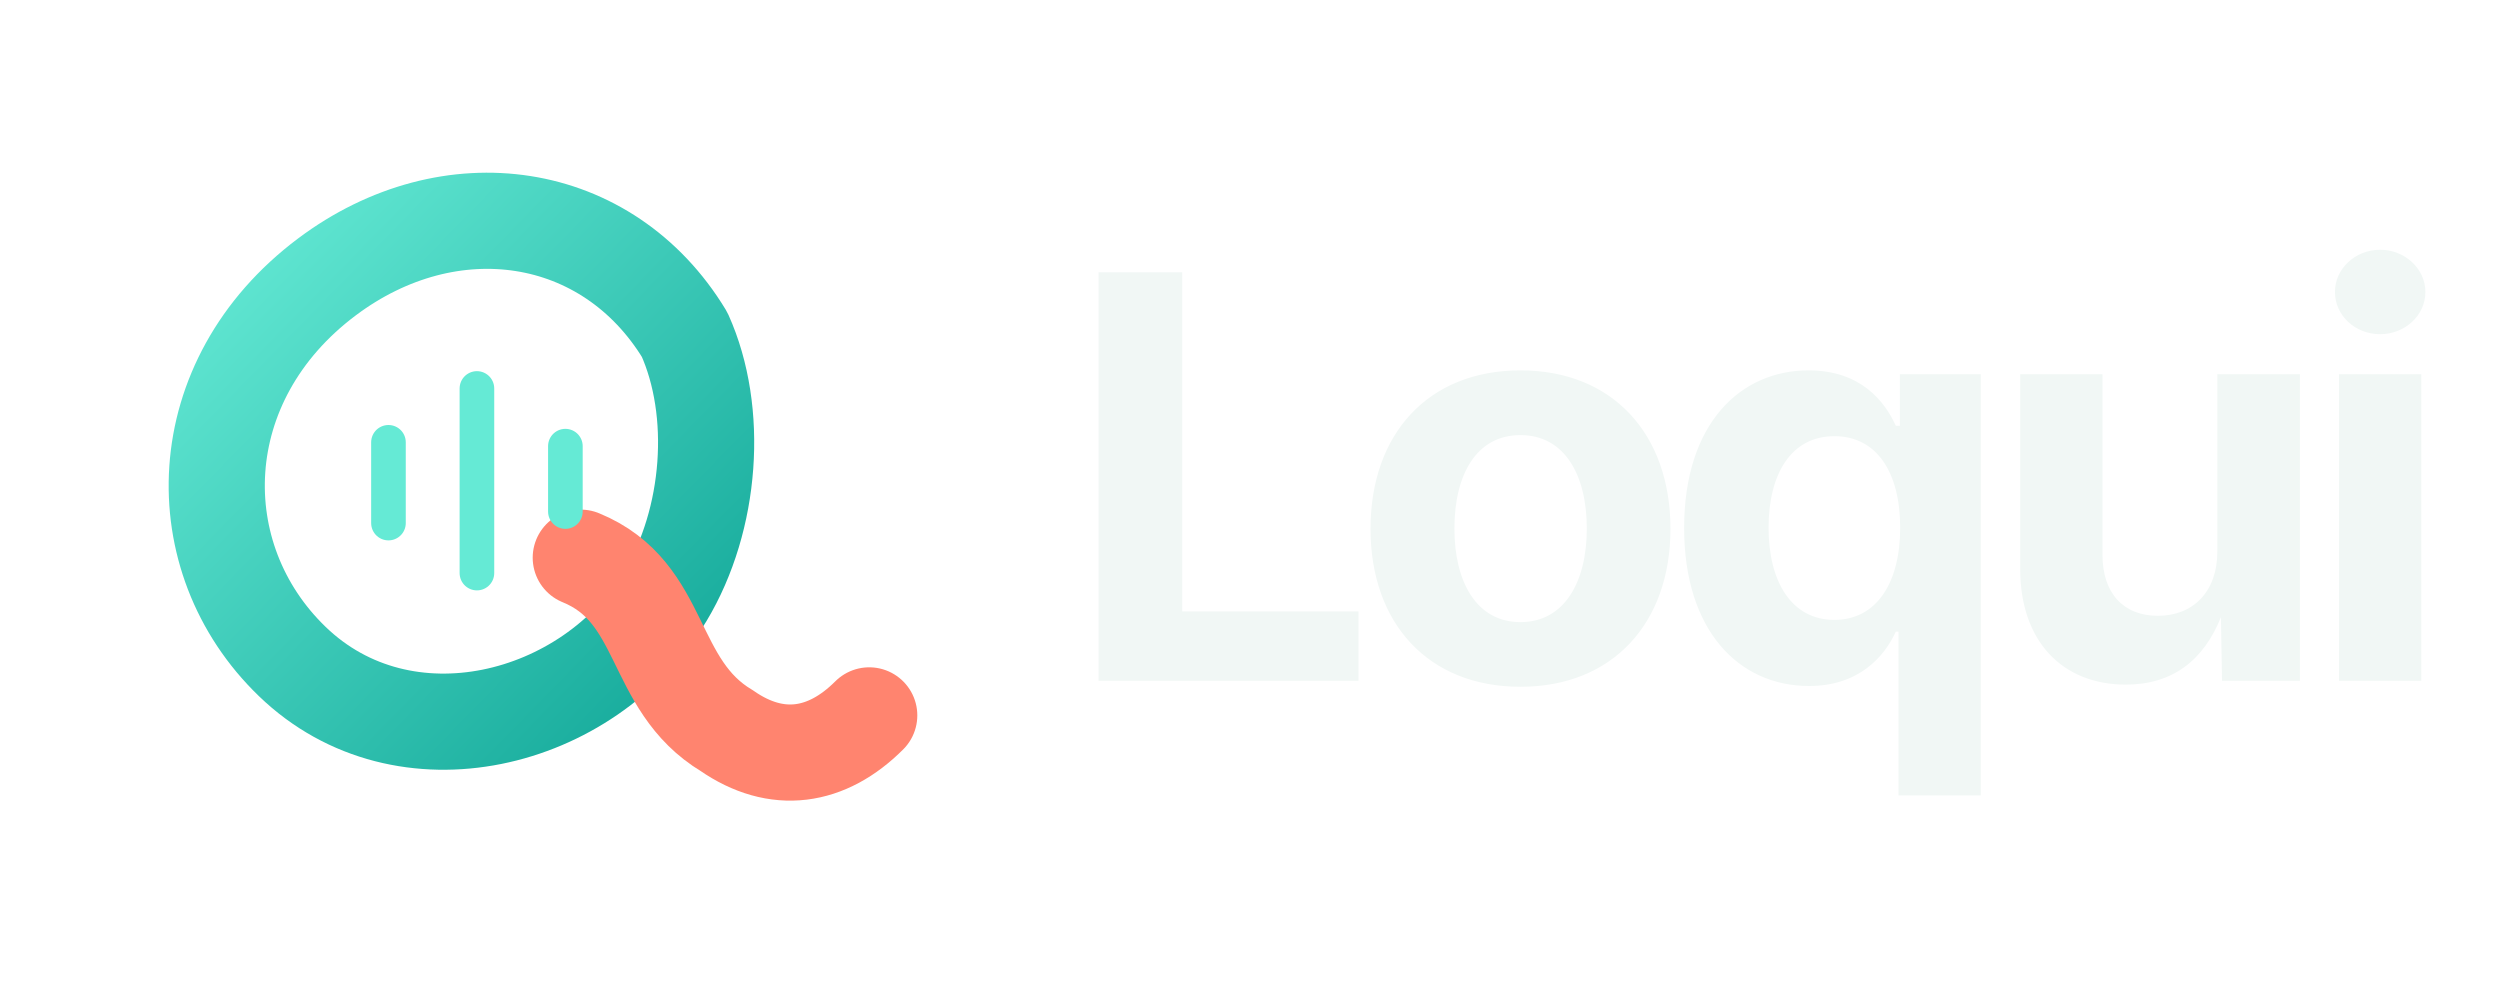
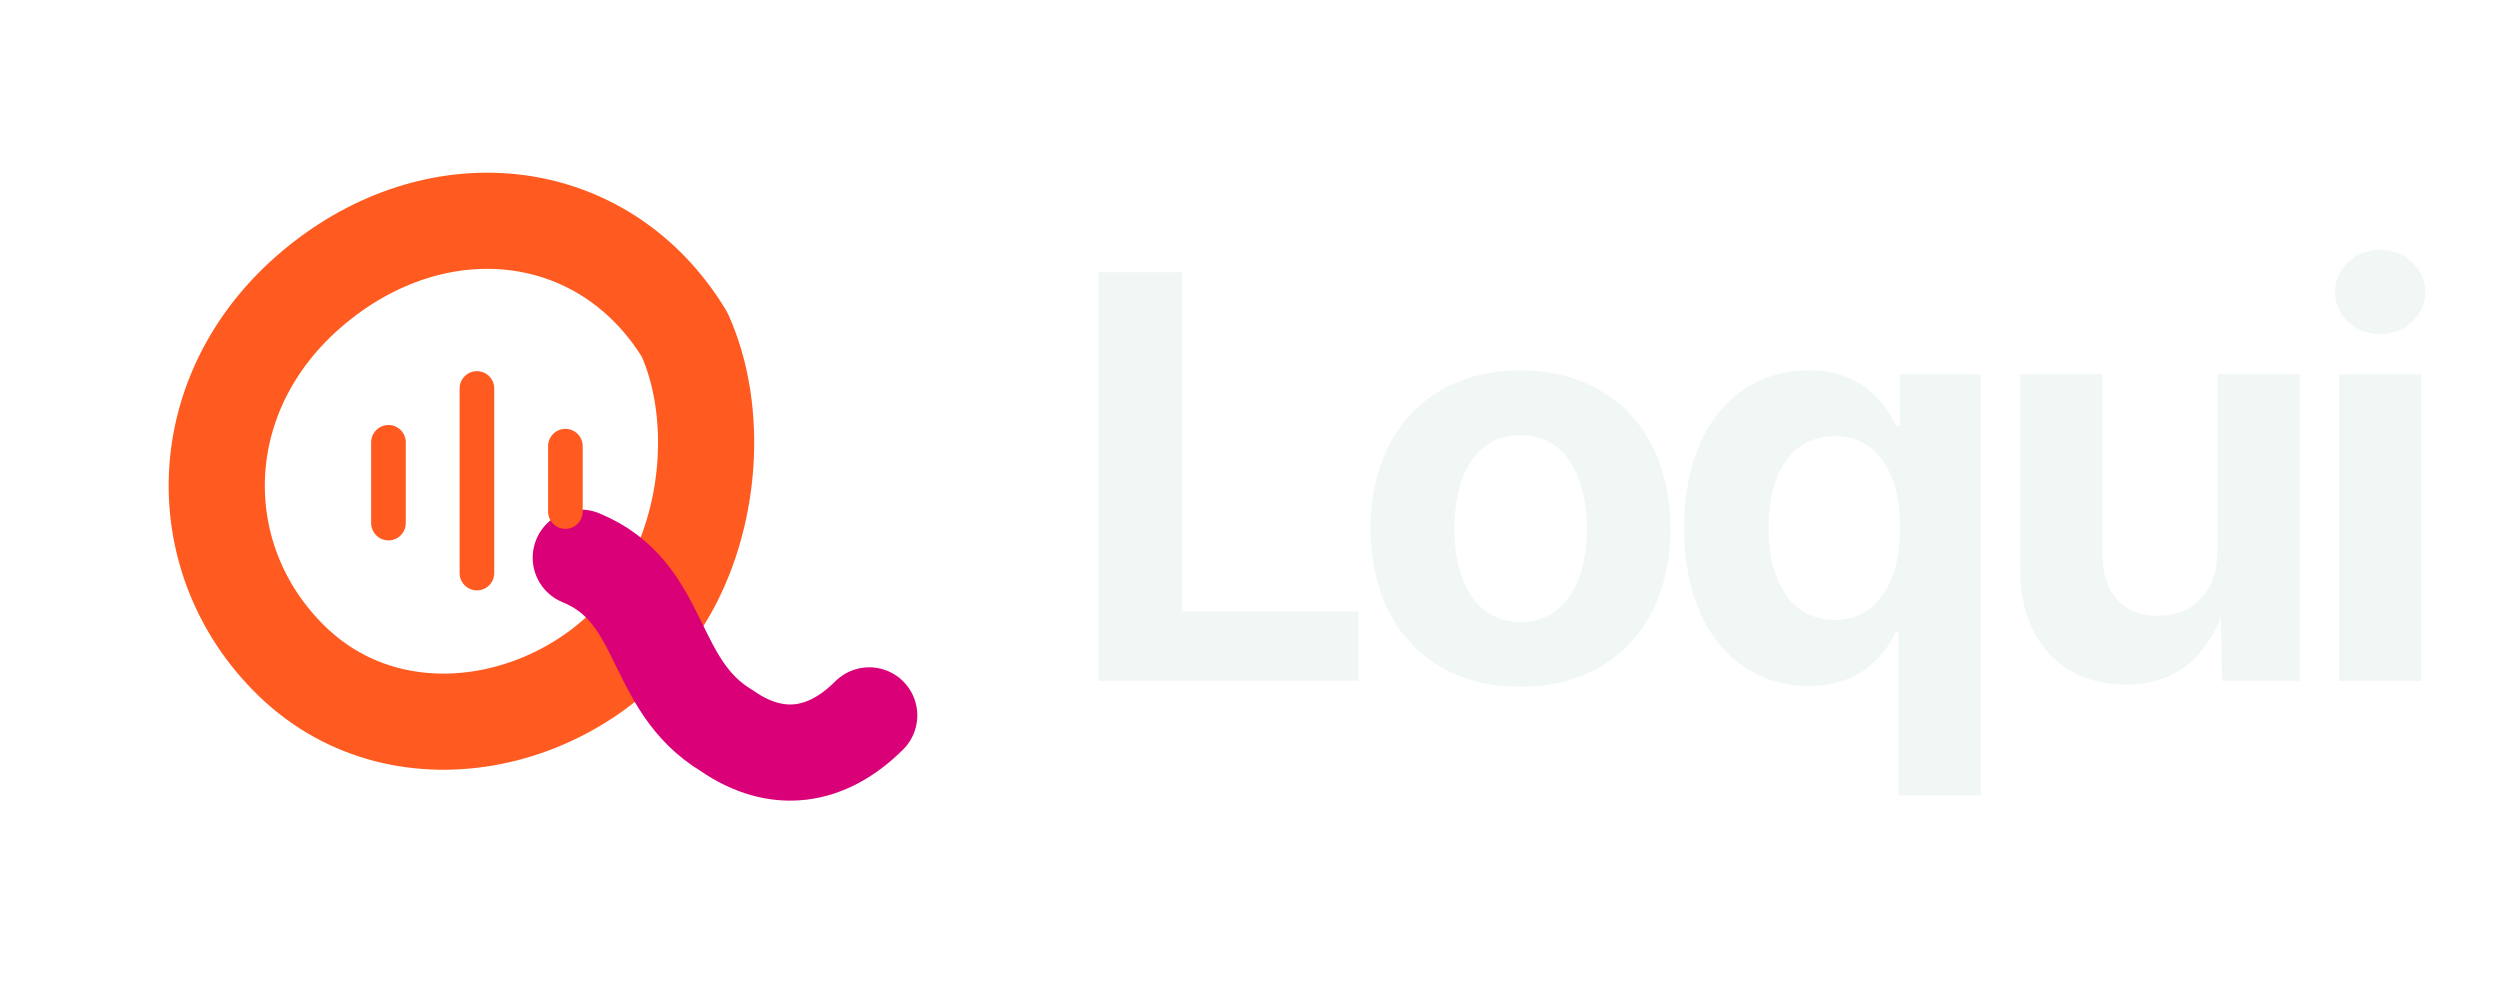
<svg xmlns="http://www.w3.org/2000/svg" width="650" height="256" viewBox="0 0 650 256">
-   <defs>
-     <linearGradient id="voice" x1="0" y1="0" x2="1" y2="1">
-       <stop stop-color="#65ead5" />
-       <stop offset="1" stop-color="#13a899" />
-     </linearGradient>
-   </defs>
-   <path d="M178 87C158 54 117 48 85 72C49 99 48 145 76 172C105 200 153 188 173 155C185 135 187 107 178 87Z" fill="none" stroke="url(#voice)" stroke-width="25" stroke-linecap="round" stroke-linejoin="round" />
-   <path d="M151 145C173 154 169 178 189 190C202 199 215 197 226 186" fill="none" stroke="#ff846f" stroke-width="25" stroke-linecap="round" />
-   <path d="M101 115V136M124 101V149M147 116V133" stroke="#65ead5" stroke-width="9" stroke-linecap="round" />
-   <text x="276" y="177" font-family="Inter,Arial,sans-serif" font-size="146" font-weight="650" letter-spacing="-8" fill="#f1f7f5">Loqui</text>
+   <path d="M178 87C158 54 117 48 85 72C49 99 48 145 76 172C105 200 153 188 173 155C185 135 187 107 178 87Z" fill="none" stroke="#FF5A1F" stroke-width="25" stroke-linecap="round" stroke-linejoin="round" />
+   <path d="M151 145C173 154 169 178 189 190C202 199 215 197 226 186" fill="none" stroke="#D90078" stroke-width="25" stroke-linecap="round" />
+   <path d="M101 115V136M124 101V149M147 116V133" stroke="#FF5A1F" stroke-width="9" stroke-linecap="round" />
+   <text x="276" y="177" font-family="Inter,Arial,sans-serif" font-size="146" font-weight="650" letter-spacing="-8" fill="#F1F7F5">Loqui</text>
</svg>
